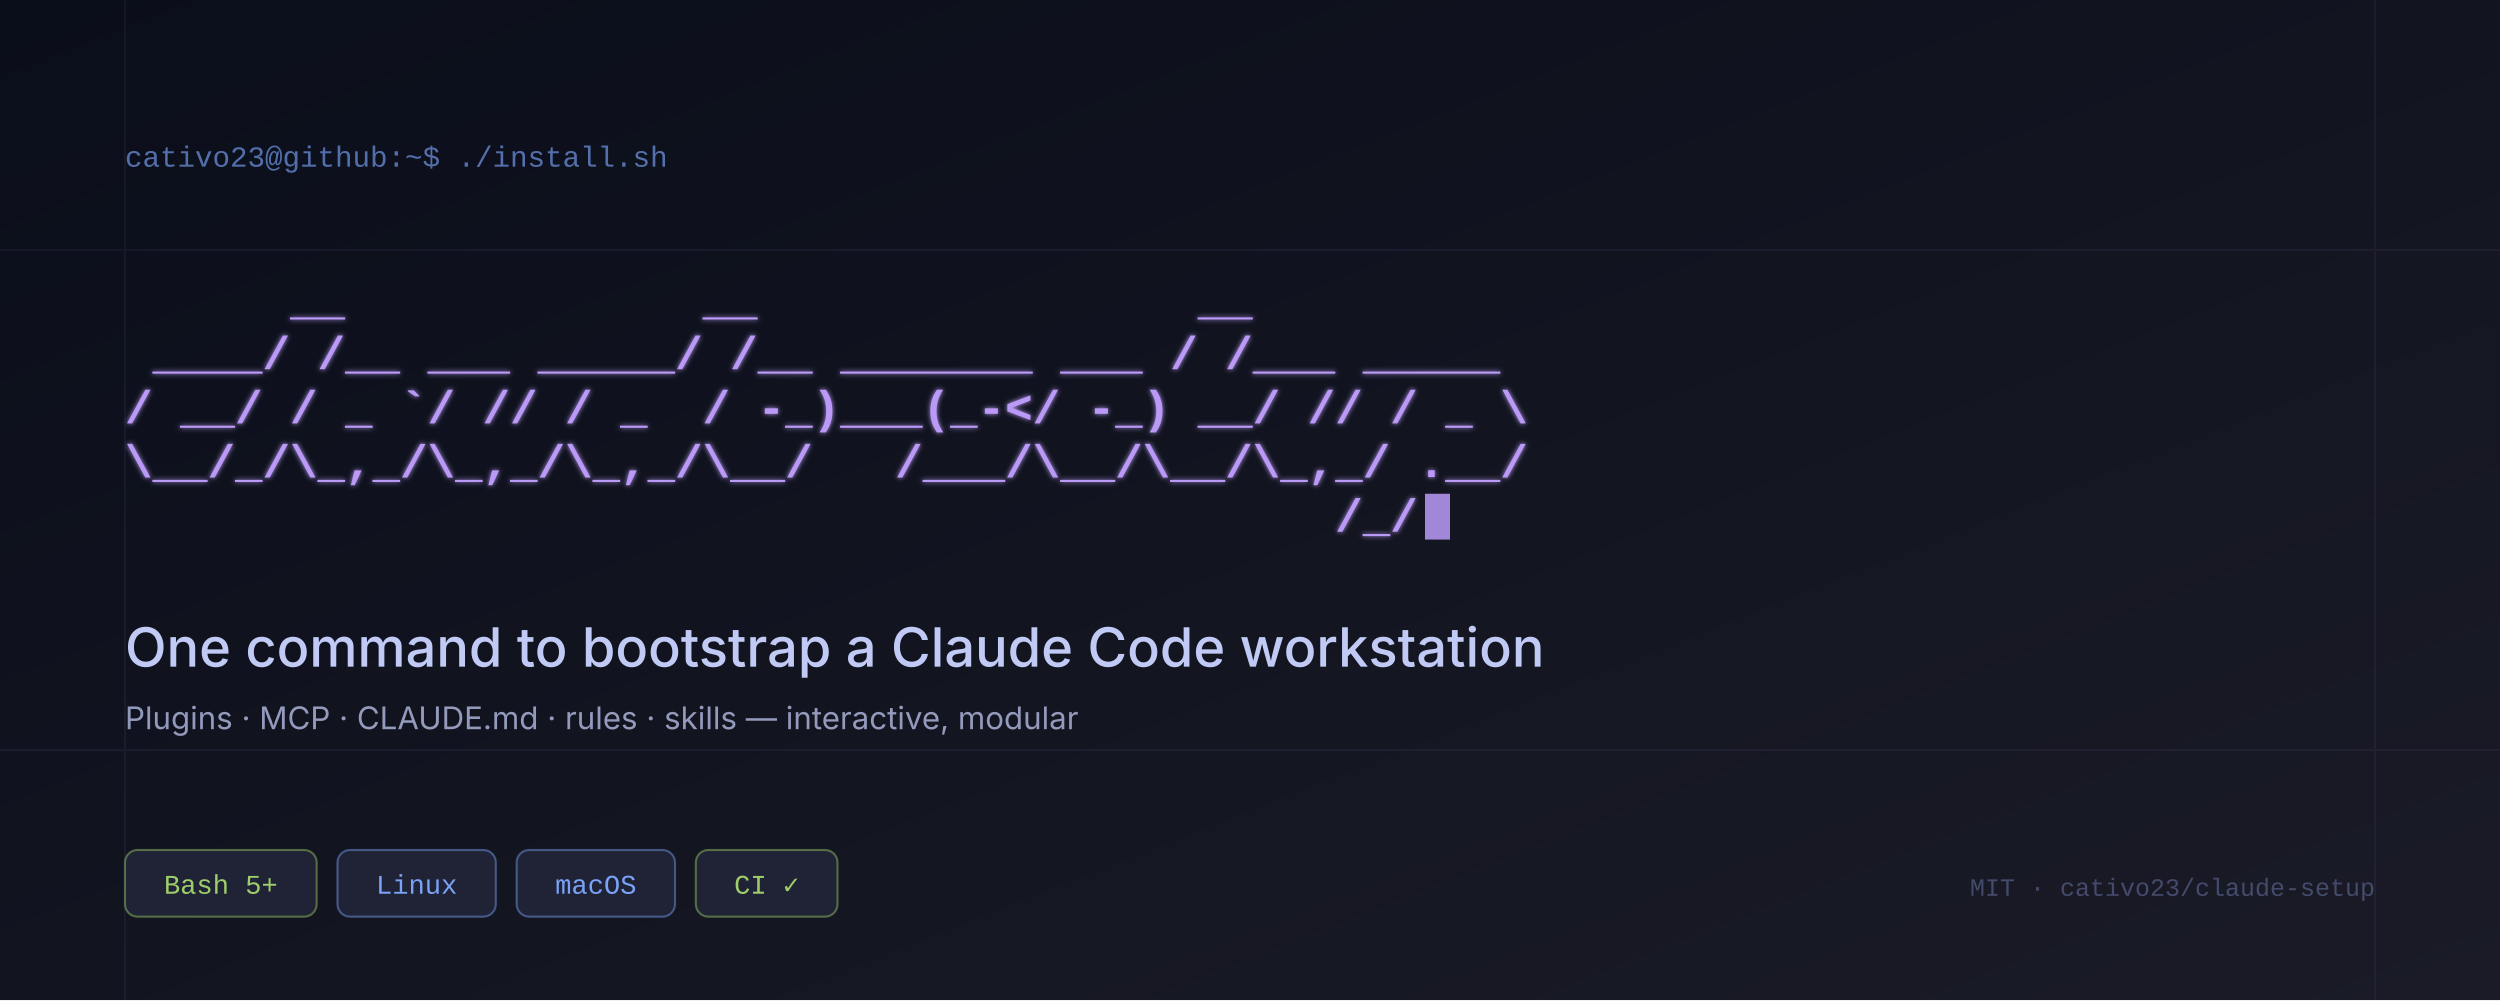
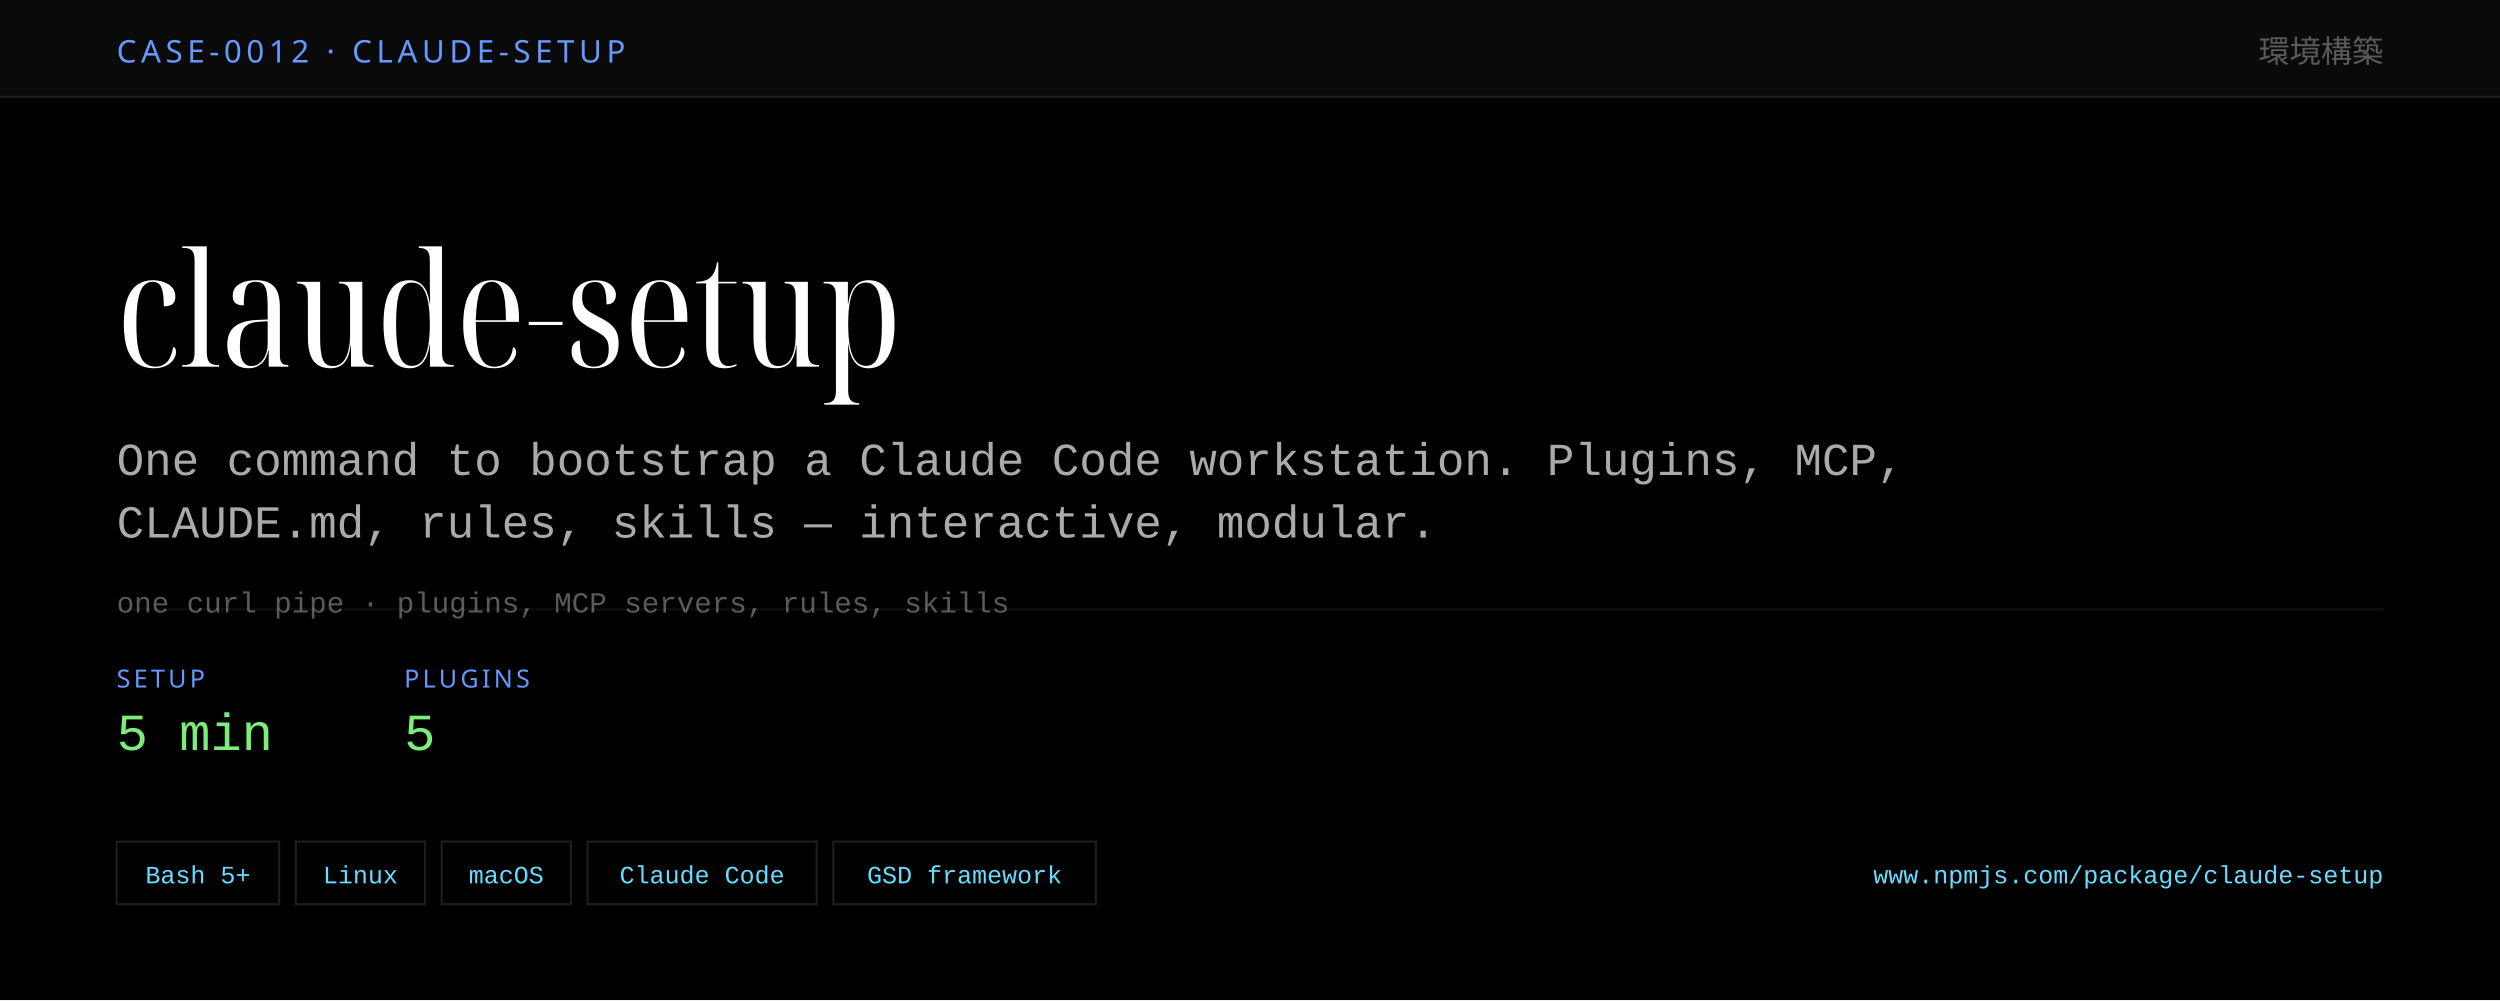
- <svg xmlns="http://www.w3.org/2000/svg" viewBox="0 0 1200 480" width="1200" height="480" role="img" aria-label="claude-setup — One command to bootstrap a Claude Code workstation">
-   <defs>
-     <linearGradient id="bg" x1="0" y1="0" x2="1" y2="1">
-       <stop offset="0%" stop-color="#0a0e1a" />
-       <stop offset="100%" stop-color="#1a1b26" />
-     </linearGradient>
-     <filter id="softGlow" x="-10%" y="-10%" width="120%" height="120%">
-       <feGaussianBlur stdDeviation="1.4" result="blur" />
-       <feMerge>
-         <feMergeNode in="blur" />
-         <feMergeNode in="SourceGraphic" />
-       </feMerge>
-     </filter>
-     <style>
-       .mono { font-family: 'JetBrains Mono', 'Fira Code', 'Cascadia Code', Consolas, 'Courier New', monospace; }
-       .sans { font-family: 'Inter', -apple-system, BlinkMacSystemFont, 'Segoe UI', Roboto, sans-serif; }
-     </style>
-   </defs>
-   <rect width="1200" height="480" fill="url(#bg)" />
-   <g opacity="0.06" stroke="#bb9af7" stroke-width="1">
-     <line x1="0" y1="120" x2="1200" y2="120" />
-     <line x1="0" y1="360" x2="1200" y2="360" />
-     <line x1="60" y1="0" x2="60" y2="480" />
-     <line x1="1140" y1="0" x2="1140" y2="480" />
+ <svg xmlns="http://www.w3.org/2000/svg" viewBox="0 0 1200 480" width="1200" height="480" role="img" aria-label="claude-setup — One command to bootstrap a Claude Code workstation. Plugins, MCP, CLAUDE.md, rules, skills — interactive, modular">
+   <style>
+     .mono  { font-family: 'JetBrains Mono','Cascadia Mono',Consolas,'Courier New',monospace; }
+     .stamp { font-family: 'Saira Extra Condensed',Impact,'Arial Narrow',sans-serif; }
+     .title { font-family: 'Noto Serif Display','Times New Roman',serif; }
+     .kanji { font-family: 'Shippori Mincho B1',YuMincho,serif; }
+   </style>
+   <rect width="1200" height="480" fill="#000000" />
+   <rect width="1200" height="46" fill="#0a0a0a" />
+   <rect y="46" width="1200" height="1" fill="rgba(255,255,255,0.12)" />
+   <text class="stamp" x="56" y="30" font-size="15" fill="#6699ff" letter-spacing="2.2">CASE-0012 · CLAUDE-SETUP</text>
+   <text class="kanji" x="1144" y="30" font-size="15" fill="#5a5a5a" text-anchor="end">環境構築</text>
+   <g transform="translate(56,176) scale(0.82,1)">
+     <text class="title" x="0" y="0" font-size="76" fill="#ffffff">claude-setup</text>
  </g>
-   <text class="mono" x="60" y="80" font-size="14" fill="#7aa2f7" opacity="0.65">cativo23@github:~$ ./install.sh</text>
-   <g class="mono" font-size="22" fill="#bb9af7" filter="url(#softGlow)" font-weight="600">
-     <text x="60" y="151" xml:space="preserve">      __             __                __</text>
-     <text x="60" y="177" xml:space="preserve"> ____/ /__ ___ _____/ /__ _______ ___ / /___ _____</text>
-     <text x="60" y="203" xml:space="preserve">/ __/ / _ `/ // / _  / -_)___(_-&lt;/ -_) __/ // / _ \</text>
-     <text x="60" y="229" xml:space="preserve">\__/_/\_,_/\_,_/\_,_/\__/   /___/\__/\__/\_,_/ .__/</text>
-     <text x="60" y="255" xml:space="preserve">                                            /_/</text>
-   </g>
-   <rect x="684" y="237" width="12" height="22" fill="#bb9af7" opacity="0.85" />
-   <text class="sans" x="60" y="320" font-size="26" fill="#c0caf5" font-weight="500">One command to bootstrap a Claude Code workstation</text>
-   <text class="sans" x="60" y="350" font-size="15" fill="#a9b1d6" opacity="0.85">Plugins · MCP · CLAUDE.md · rules · skills — interactive, modular</text>
-   <g class="mono" font-size="13">
-     <g transform="translate(60,408)">
-       <rect width="92" height="32" rx="6" ry="6" fill="#1f2335" stroke="#9ece6a" stroke-opacity="0.45" />
-       <text x="46" y="21" fill="#9ece6a" text-anchor="middle">Bash 5+</text>
-     </g>
-     <g transform="translate(162,408)">
-       <rect width="76" height="32" rx="6" ry="6" fill="#1f2335" stroke="#7aa2f7" stroke-opacity="0.45" />
-       <text x="38" y="21" fill="#7aa2f7" text-anchor="middle">Linux</text>
-     </g>
-     <g transform="translate(248,408)">
-       <rect width="76" height="32" rx="6" ry="6" fill="#1f2335" stroke="#7aa2f7" stroke-opacity="0.45" />
-       <text x="38" y="21" fill="#7aa2f7" text-anchor="middle">macOS</text>
-     </g>
-     <g transform="translate(334,408)">
-       <rect width="68" height="32" rx="6" ry="6" fill="#1f2335" stroke="#9ece6a" stroke-opacity="0.45" />
-       <text x="34" y="21" fill="#9ece6a" text-anchor="middle">CI ✓</text>
-     </g>
-   </g>
-   <text class="mono" x="1140" y="430" font-size="12" fill="#565f89" text-anchor="end" opacity="0.7">MIT · cativo23/claude-setup</text>
+   <text class="mono" x="56" y="228" font-size="22" fill="#aaaaaa">One command to bootstrap a Claude Code workstation. Plugins, MCP,</text>
+   <text class="mono" x="56" y="258" font-size="22" fill="#aaaaaa">CLAUDE.md, rules, skills — interactive, modular.</text>
+   <text class="mono" x="56" y="294" font-size="14" fill="#5a5a5a">one curl pipe · plugins, MCP servers, rules, skills</text>
+   <rect x="56" y="292" width="1088" height="1" fill="rgba(255,255,255,0.06)" />
+   <text class="stamp" x="56" y="330" font-size="12" fill="#6699ff" letter-spacing="1.6">SETUP</text>
+   <text class="mono" x="56" y="360" font-size="25" fill="#7aed7a">5 min</text>
+   <text class="stamp" x="194" y="330" font-size="12" fill="#6699ff" letter-spacing="1.6">PLUGINS</text>
+   <text class="mono" x="194" y="360" font-size="25" fill="#7aed7a">5</text>
+   <rect x="56" y="404" width="78" height="30" fill="none" stroke="rgba(255,255,255,0.12)" />
+   <text class="mono" x="95" y="424" font-size="12" fill="#66ddff" text-anchor="middle">Bash 5+</text>
+   <rect x="142" y="404" width="62" height="30" fill="none" stroke="rgba(255,255,255,0.12)" />
+   <text class="mono" x="173" y="424" font-size="12" fill="#66ddff" text-anchor="middle">Linux</text>
+   <rect x="212" y="404" width="62" height="30" fill="none" stroke="rgba(255,255,255,0.12)" />
+   <text class="mono" x="243" y="424" font-size="12" fill="#66ddff" text-anchor="middle">macOS</text>
+   <rect x="282" y="404" width="110" height="30" fill="none" stroke="rgba(255,255,255,0.12)" />
+   <text class="mono" x="337" y="424" font-size="12" fill="#66ddff" text-anchor="middle">Claude Code</text>
+   <rect x="400" y="404" width="126" height="30" fill="none" stroke="rgba(255,255,255,0.12)" />
+   <text class="mono" x="463" y="424" font-size="12" fill="#66ddff" text-anchor="middle">GSD framework</text>
+   <text class="mono" x="1144" y="424" font-size="12" fill="#66ddff" text-anchor="end">www.npmjs.com/package/claude-setup</text>
</svg>
